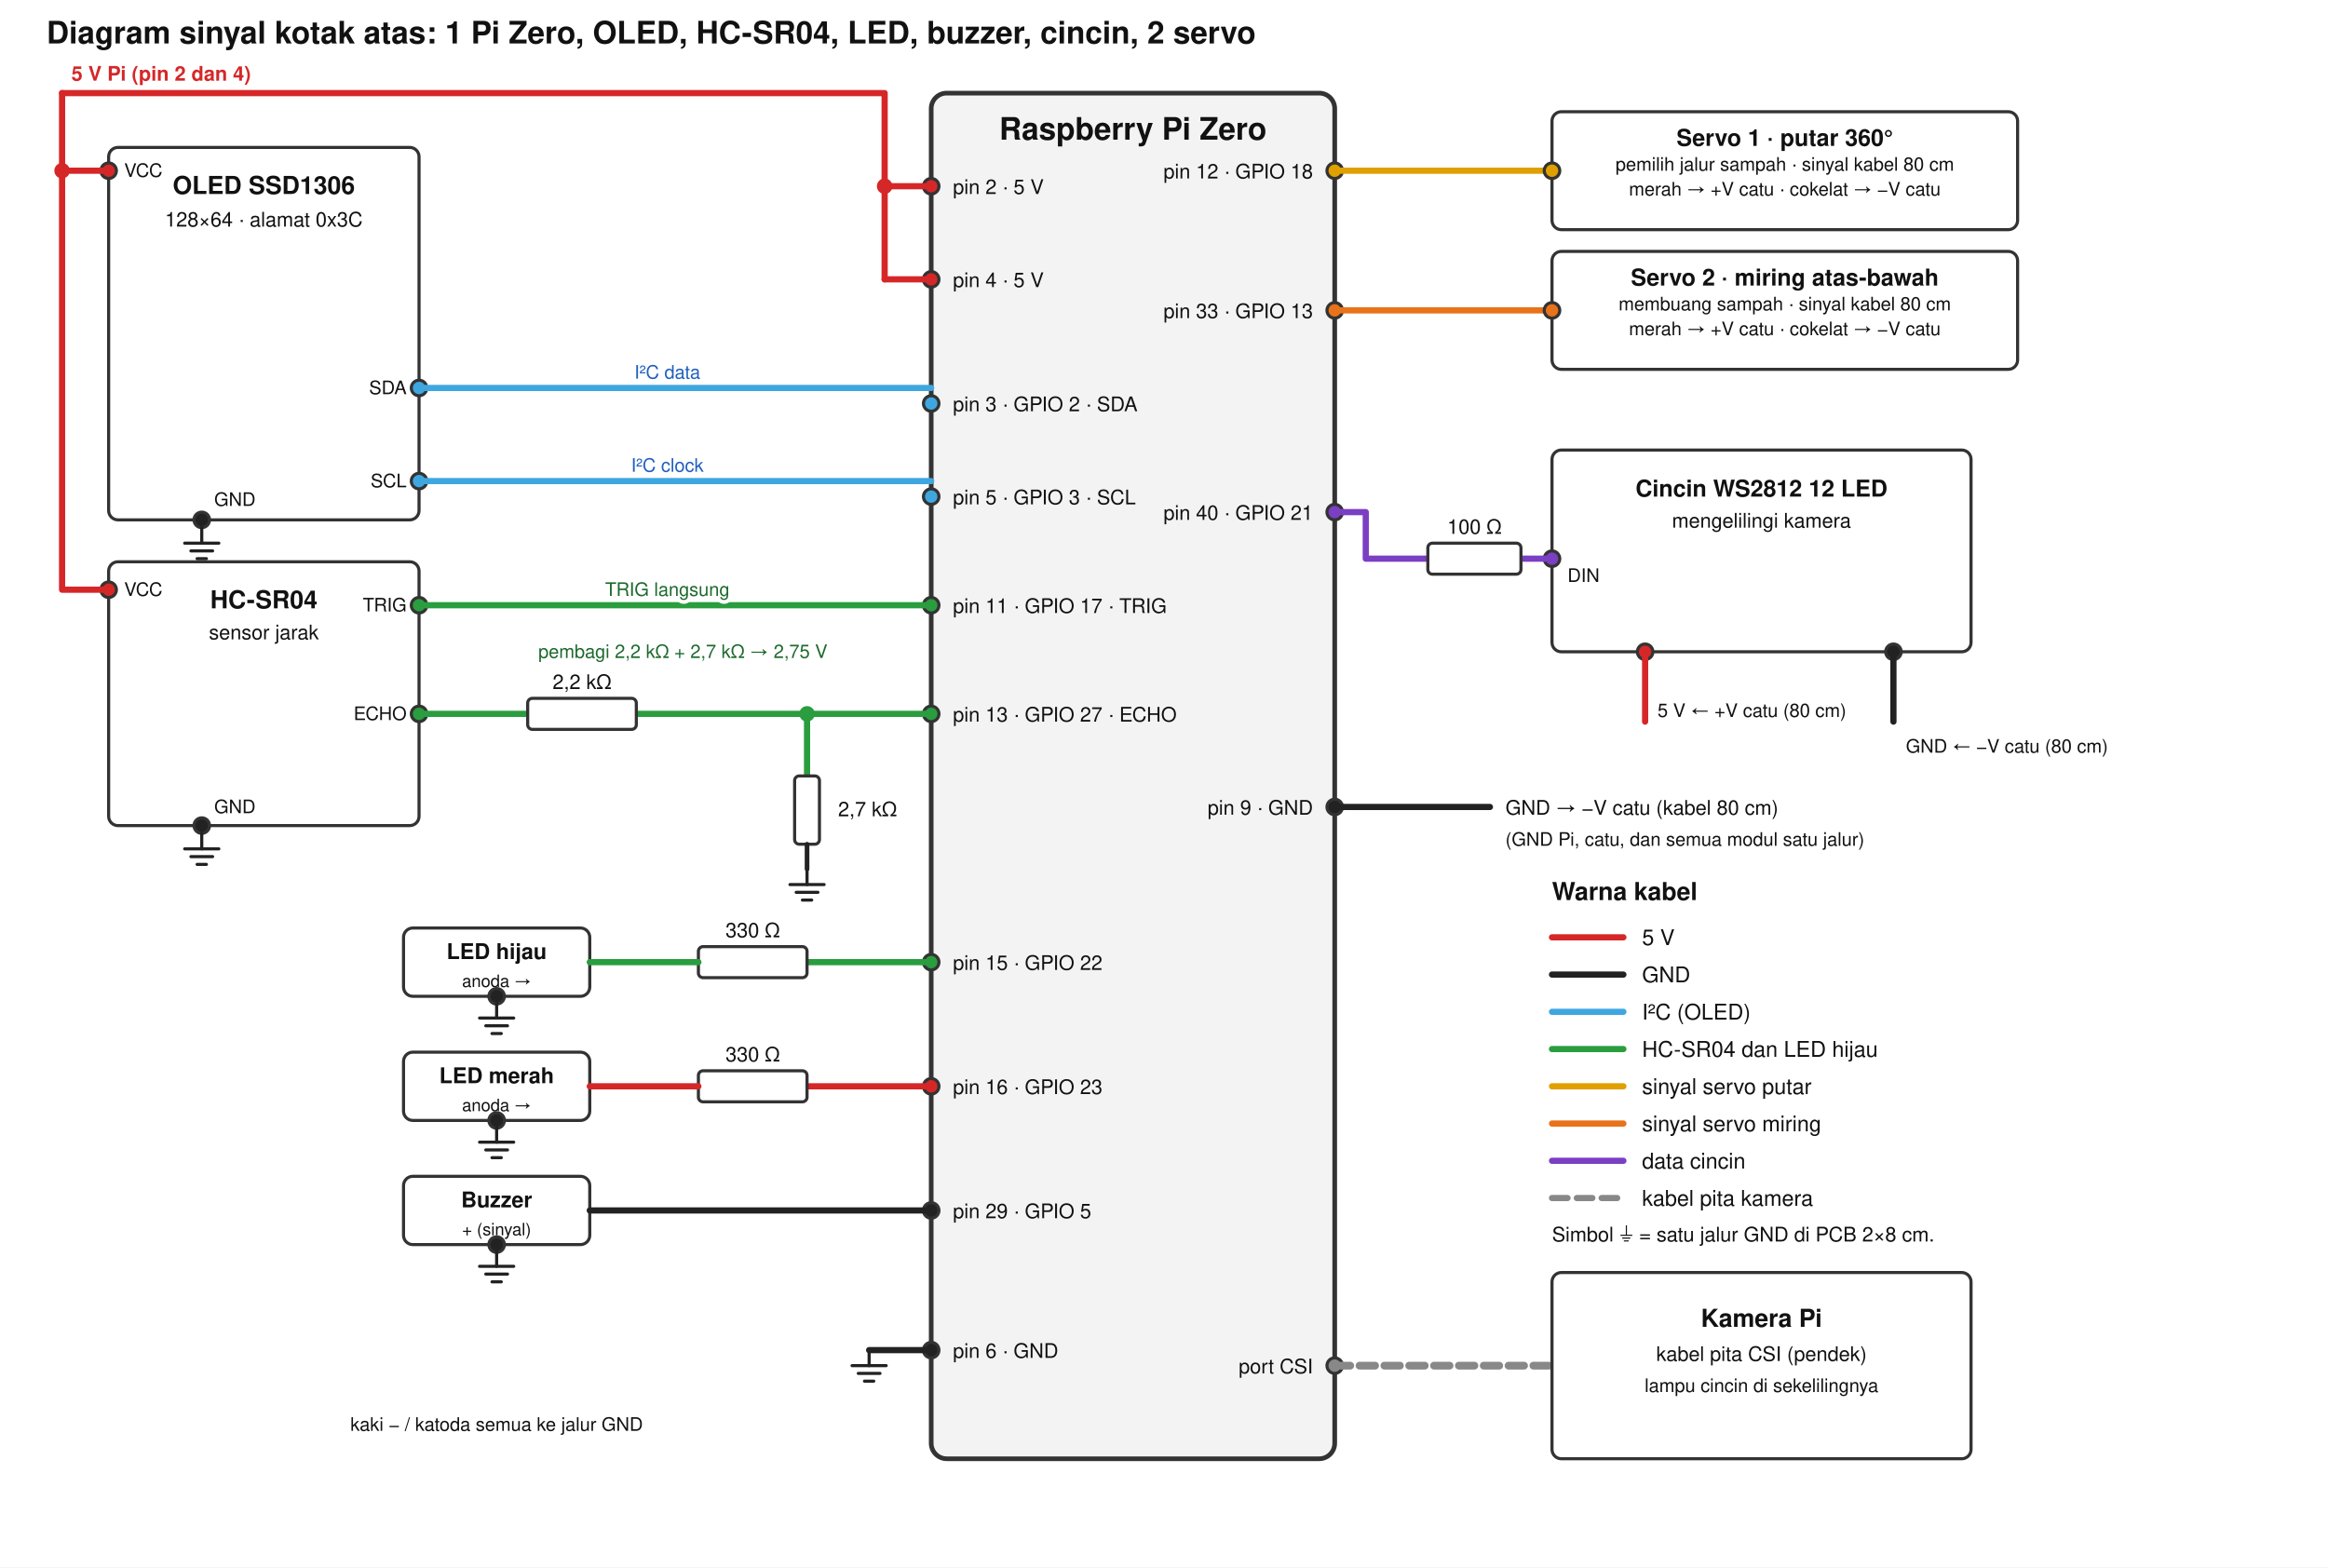
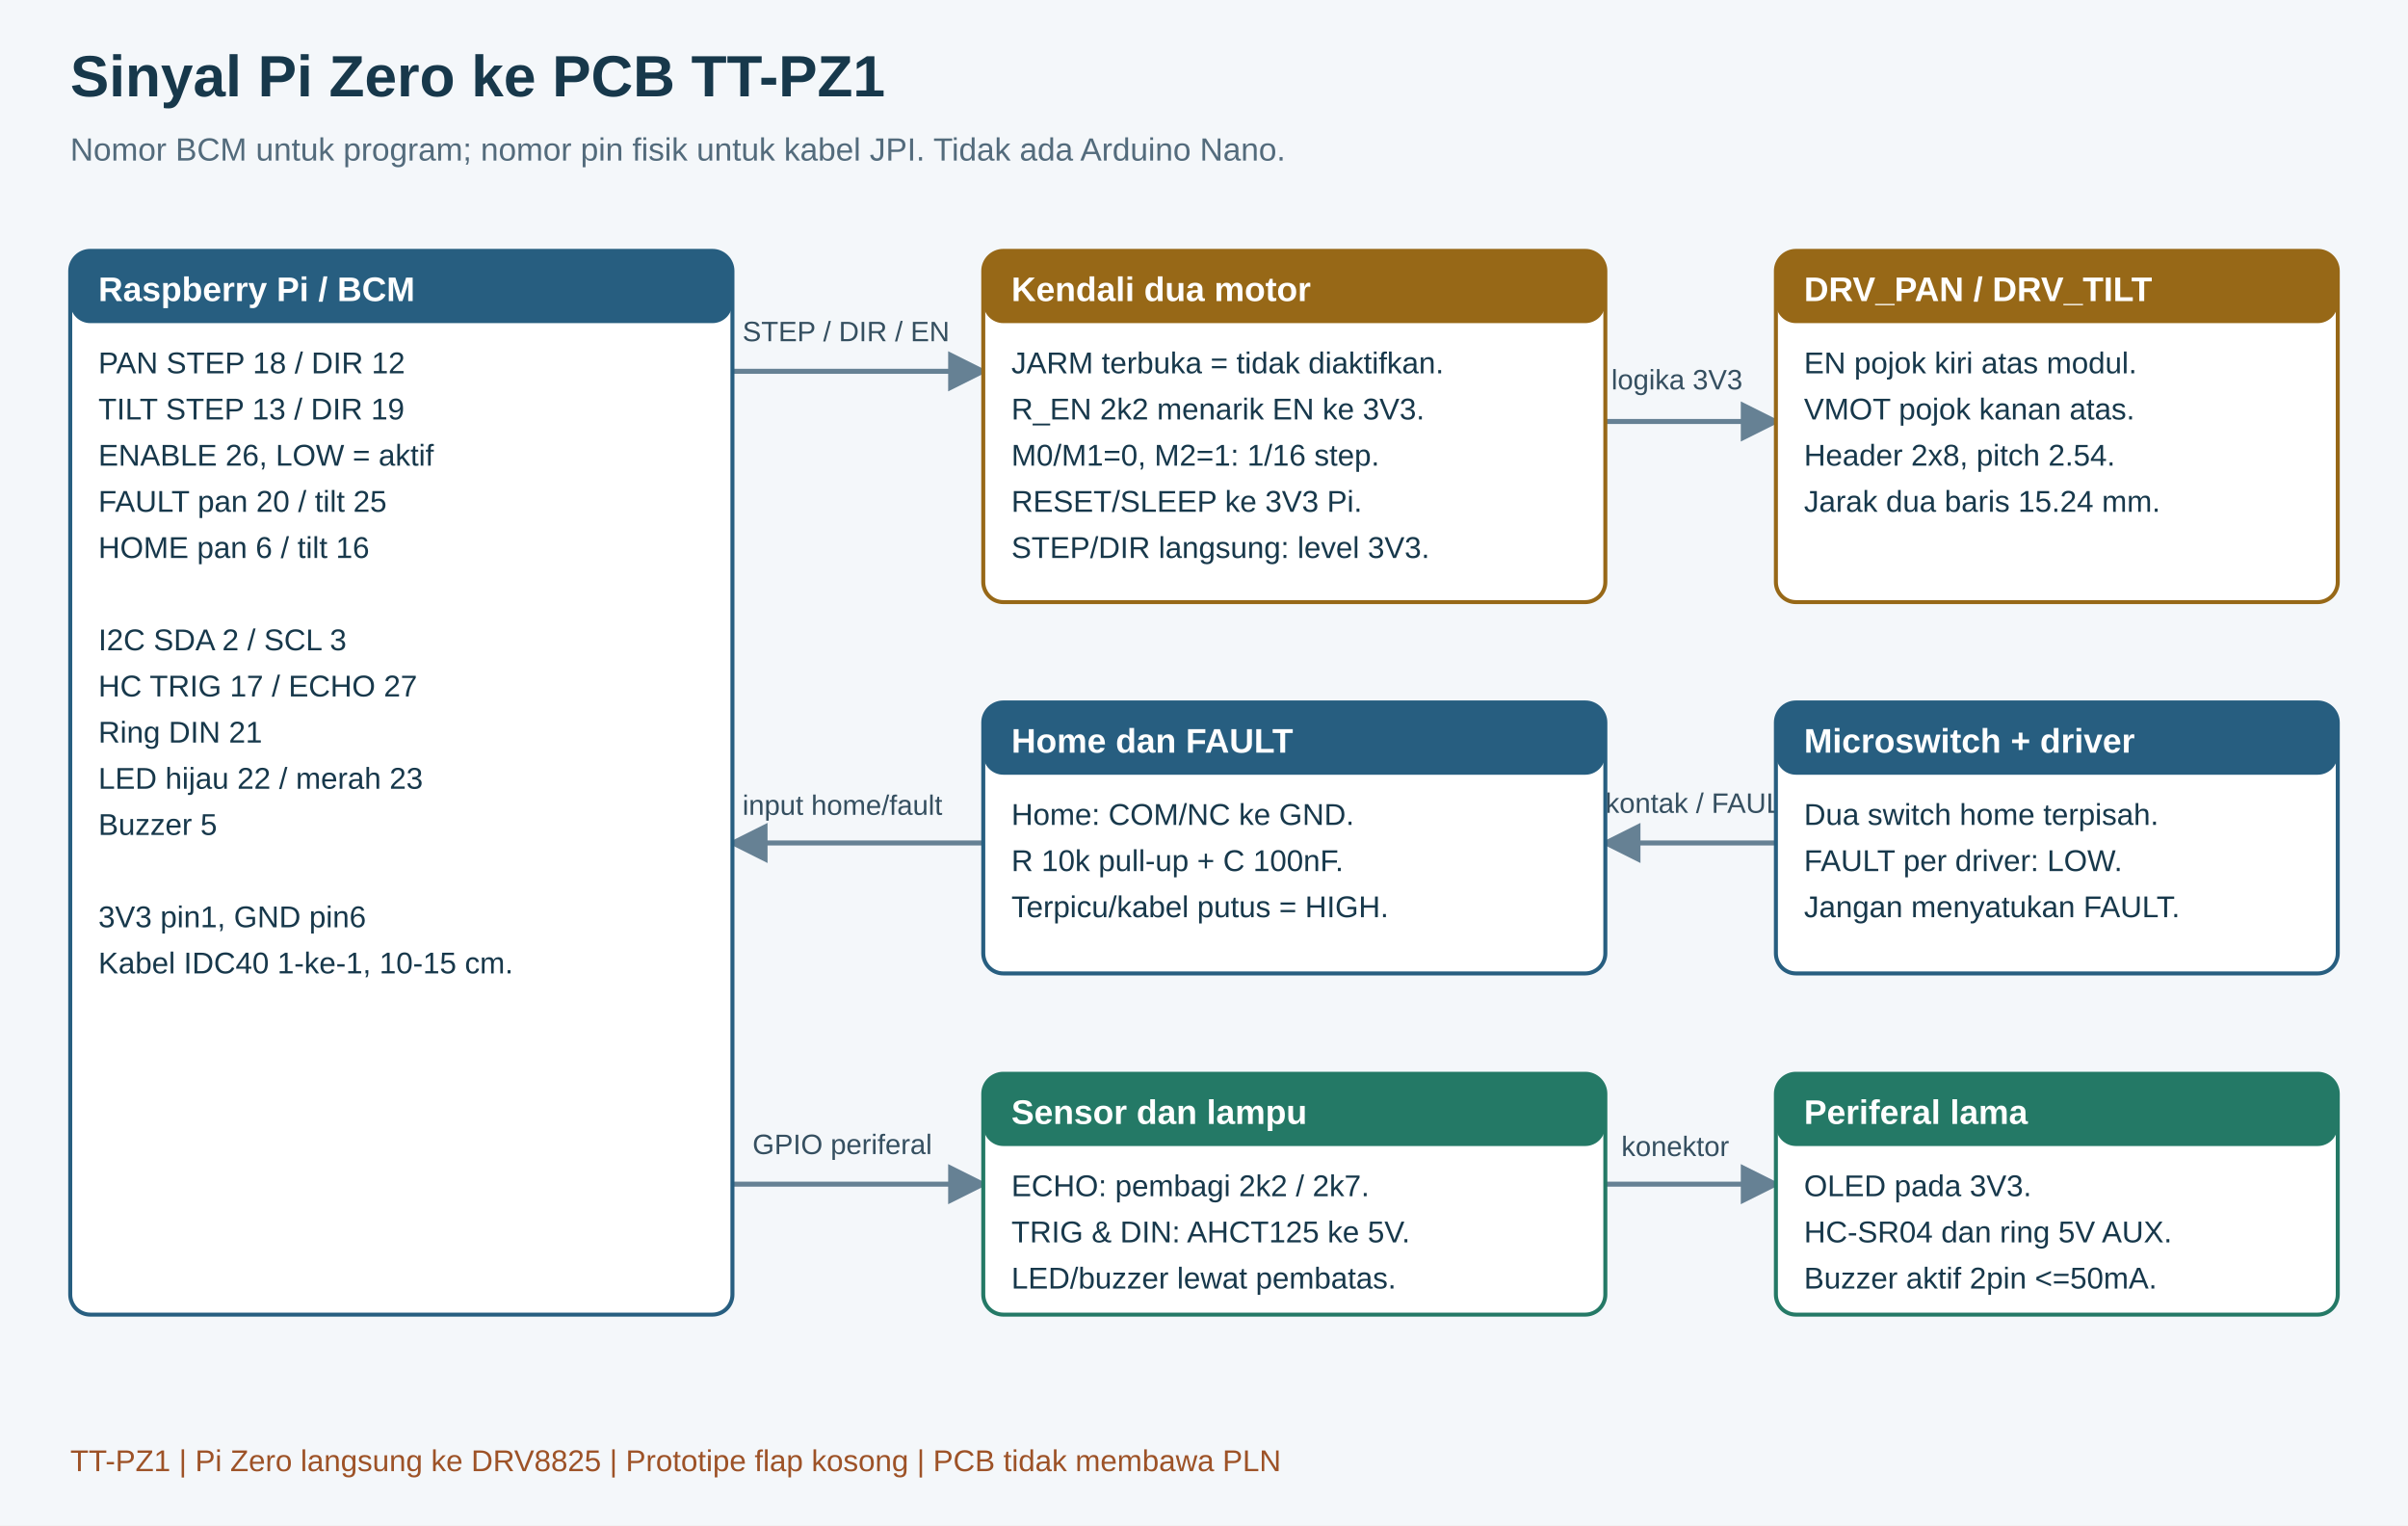
- <svg xmlns="http://www.w3.org/2000/svg" width="1500" height="1010" viewBox="0 0 1500 1010">
-   <rect width="1500" height="1010" fill="#ffffff" />
-   <text x="30" y="28" font-size="20" text-anchor="start" fill="#111" font-weight="bold" font-family="Helvetica, Arial, sans-serif">Diagram sinyal kotak atas: 1 Pi Zero, OLED, HC-SR04, LED, buzzer, cincin, 2 servo</text>
-   <rect x="600" y="60" width="260" height="880" rx="10" fill="#f3f3f3" stroke="#333" stroke-width="3" />
-   <text x="730.0" y="90" font-size="20" text-anchor="middle" fill="#111" font-weight="bold" font-family="Helvetica, Arial, sans-serif">Raspberry Pi Zero</text>
-   <circle cx="600" cy="120" r="5" fill="#d62728" stroke="#333" stroke-width="2" />
-   <text x="614" y="125" font-size="13" text-anchor="start" fill="#111" font-weight="normal" font-family="Helvetica, Arial, sans-serif">pin 2 · 5 V</text>
-   <circle cx="600" cy="180" r="5" fill="#d62728" stroke="#333" stroke-width="2" />
-   <text x="614" y="185" font-size="13" text-anchor="start" fill="#111" font-weight="normal" font-family="Helvetica, Arial, sans-serif">pin 4 · 5 V</text>
-   <circle cx="600" cy="260" r="5" fill="#3fa7e0" stroke="#333" stroke-width="2" />
-   <text x="614" y="265" font-size="13" text-anchor="start" fill="#111" font-weight="normal" font-family="Helvetica, Arial, sans-serif">pin 3 · GPIO 2 · SDA</text>
-   <circle cx="600" cy="320" r="5" fill="#3fa7e0" stroke="#333" stroke-width="2" />
-   <text x="614" y="325" font-size="13" text-anchor="start" fill="#111" font-weight="normal" font-family="Helvetica, Arial, sans-serif">pin 5 · GPIO 3 · SCL</text>
-   <circle cx="600" cy="390" r="5" fill="#2a9d3f" stroke="#333" stroke-width="2" />
-   <text x="614" y="395" font-size="13" text-anchor="start" fill="#111" font-weight="normal" font-family="Helvetica, Arial, sans-serif">pin 11 · GPIO 17 · TRIG</text>
-   <circle cx="600" cy="460" r="5" fill="#2a9d3f" stroke="#333" stroke-width="2" />
-   <text x="614" y="465" font-size="13" text-anchor="start" fill="#111" font-weight="normal" font-family="Helvetica, Arial, sans-serif">pin 13 · GPIO 27 · ECHO</text>
-   <circle cx="600" cy="620" r="5" fill="#2a9d3f" stroke="#333" stroke-width="2" />
-   <text x="614" y="625" font-size="13" text-anchor="start" fill="#111" font-weight="normal" font-family="Helvetica, Arial, sans-serif">pin 15 · GPIO 22</text>
-   <circle cx="600" cy="700" r="5" fill="#d62728" stroke="#333" stroke-width="2" />
-   <text x="614" y="705" font-size="13" text-anchor="start" fill="#111" font-weight="normal" font-family="Helvetica, Arial, sans-serif">pin 16 · GPIO 23</text>
-   <circle cx="600" cy="780" r="5" fill="#222222" stroke="#333" stroke-width="2" />
-   <text x="614" y="785" font-size="13" text-anchor="start" fill="#111" font-weight="normal" font-family="Helvetica, Arial, sans-serif">pin 29 · GPIO 5</text>
-   <circle cx="600" cy="870" r="5" fill="#222222" stroke="#333" stroke-width="2" />
-   <text x="614" y="875" font-size="13" text-anchor="start" fill="#111" font-weight="normal" font-family="Helvetica, Arial, sans-serif">pin 6 · GND</text>
-   <circle cx="860" cy="110" r="5" fill="#e0a000" stroke="#333" stroke-width="2" />
-   <text x="846" y="115" font-size="13" text-anchor="end" fill="#111" font-weight="normal" font-family="Helvetica, Arial, sans-serif">pin 12 · GPIO 18</text>
-   <circle cx="860" cy="200" r="5" fill="#e8731a" stroke="#333" stroke-width="2" />
-   <text x="846" y="205" font-size="13" text-anchor="end" fill="#111" font-weight="normal" font-family="Helvetica, Arial, sans-serif">pin 33 · GPIO 13</text>
-   <circle cx="860" cy="330" r="5" fill="#7b3fc4" stroke="#333" stroke-width="2" />
-   <text x="846" y="335" font-size="13" text-anchor="end" fill="#111" font-weight="normal" font-family="Helvetica, Arial, sans-serif">pin 40 · GPIO 21</text>
-   <circle cx="860" cy="520" r="5" fill="#222222" stroke="#333" stroke-width="2" />
-   <text x="846" y="525" font-size="13" text-anchor="end" fill="#111" font-weight="normal" font-family="Helvetica, Arial, sans-serif">pin 9 · GND</text>
-   <circle cx="860" cy="880" r="5" fill="#888888" stroke="#333" stroke-width="2" />
-   <text x="846" y="885" font-size="13" text-anchor="end" fill="#111" font-weight="normal" font-family="Helvetica, Arial, sans-serif">port CSI</text>
-   <polyline points="40,60 570,60 570,180" fill="none" stroke="#d62728" stroke-width="4" stroke-linejoin="round" stroke-linecap="round" />
-   <polyline points="570,120 600,120" fill="none" stroke="#d62728" stroke-width="4" stroke-linejoin="round" stroke-linecap="round" />
-   <polyline points="570,180 600,180" fill="none" stroke="#d62728" stroke-width="4" stroke-linejoin="round" stroke-linecap="round" />
-   <circle cx="570" cy="120" r="5" fill="#d62728" />
-   <text x="46" y="52" font-size="13" text-anchor="start" fill="#d62728" font-weight="bold" font-family="Helvetica, Arial, sans-serif">5 V Pi (pin 2 dan 4)</text>
-   <rect x="70" y="95" width="200" height="240" rx="6" fill="#ffffff" stroke="#333333" stroke-width="2" />
-   <text x="170" y="125" font-size="16" text-anchor="middle" fill="#111" font-weight="bold" font-family="Helvetica, Arial, sans-serif">OLED SSD1306</text>
-   <text x="170" y="146" font-size="13" text-anchor="middle" fill="#111" font-weight="normal" font-family="Helvetica, Arial, sans-serif">128×64 · alamat 0x3C</text>
-   <circle cx="70" cy="110" r="5" fill="#d62728" stroke="#333" stroke-width="2" />
-   <text x="80" y="114" font-size="12" text-anchor="start" fill="#111" font-weight="normal" font-family="Helvetica, Arial, sans-serif">VCC</text>
-   <circle cx="270" cy="250" r="5" fill="#3fa7e0" stroke="#333" stroke-width="2" />
-   <text x="262" y="254" font-size="12" text-anchor="end" fill="#111" font-weight="normal" font-family="Helvetica, Arial, sans-serif">SDA</text>
-   <circle cx="270" cy="310" r="5" fill="#3fa7e0" stroke="#333" stroke-width="2" />
-   <text x="262" y="314" font-size="12" text-anchor="end" fill="#111" font-weight="normal" font-family="Helvetica, Arial, sans-serif">SCL</text>
-   <circle cx="130" cy="335" r="5" fill="#222222" stroke="#333" stroke-width="2" />
-   <text x="138" y="326" font-size="12" text-anchor="start" fill="#111" font-weight="normal" font-family="Helvetica, Arial, sans-serif">GND</text>
-   <polyline points="40,60 40,110 70,110" fill="none" stroke="#d62728" stroke-width="4" stroke-linejoin="round" stroke-linecap="round" />
-   <polyline points="270,250 600,250" fill="none" stroke="#3fa7e0" stroke-width="4" stroke-linejoin="round" stroke-linecap="round" />
-   <polyline points="270,310 600,310" fill="none" stroke="#3fa7e0" stroke-width="4" stroke-linejoin="round" stroke-linecap="round" />
-   <text x="430" y="244" font-size="12" text-anchor="middle" fill="#1f5fbf" font-weight="normal" font-family="Helvetica, Arial, sans-serif" stroke="#ffffff" stroke-width="5" paint-order="stroke">I²C data</text>
-   <text x="430" y="304" font-size="12" text-anchor="middle" fill="#1f5fbf" font-weight="normal" font-family="Helvetica, Arial, sans-serif" stroke="#ffffff" stroke-width="5" paint-order="stroke">I²C clock</text>
-   <polyline points="130,340 130,350" fill="none" stroke="#222222" stroke-width="2" stroke-linejoin="round" stroke-linecap="round" />
-   <polyline points="119,350 141,350" fill="none" stroke="#222222" stroke-width="2" stroke-linejoin="round" stroke-linecap="round" />
-   <polyline points="123,355 137,355" fill="none" stroke="#222222" stroke-width="2" stroke-linejoin="round" stroke-linecap="round" />
-   <polyline points="127,360 133,360" fill="none" stroke="#222222" stroke-width="2" stroke-linejoin="round" stroke-linecap="round" />
-   <rect x="70" y="362" width="200" height="170" rx="6" fill="#ffffff" stroke="#333333" stroke-width="2" />
-   <text x="170" y="392" font-size="16" text-anchor="middle" fill="#111" font-weight="bold" font-family="Helvetica, Arial, sans-serif">HC-SR04</text>
-   <text x="170" y="412" font-size="13" text-anchor="middle" fill="#111" font-weight="normal" font-family="Helvetica, Arial, sans-serif">sensor jarak</text>
-   <circle cx="70" cy="380" r="5" fill="#d62728" stroke="#333" stroke-width="2" />
-   <text x="80" y="384" font-size="12" text-anchor="start" fill="#111" font-weight="normal" font-family="Helvetica, Arial, sans-serif">VCC</text>
-   <circle cx="270" cy="390" r="5" fill="#2a9d3f" stroke="#333" stroke-width="2" />
-   <text x="262" y="394" font-size="12" text-anchor="end" fill="#111" font-weight="normal" font-family="Helvetica, Arial, sans-serif">TRIG</text>
-   <circle cx="270" cy="460" r="5" fill="#2a9d3f" stroke="#333" stroke-width="2" />
-   <text x="262" y="464" font-size="12" text-anchor="end" fill="#111" font-weight="normal" font-family="Helvetica, Arial, sans-serif">ECHO</text>
-   <circle cx="130" cy="532" r="5" fill="#222222" stroke="#333" stroke-width="2" />
-   <text x="138" y="524" font-size="12" text-anchor="start" fill="#111" font-weight="normal" font-family="Helvetica, Arial, sans-serif">GND</text>
-   <polyline points="40,110 40,380 70,380" fill="none" stroke="#d62728" stroke-width="4" stroke-linejoin="round" stroke-linecap="round" />
-   <circle cx="40" cy="110" r="5" fill="#d62728" />
-   <polyline points="270,390 600,390" fill="none" stroke="#2a9d3f" stroke-width="4" stroke-linejoin="round" stroke-linecap="round" />
-   <text x="430" y="384" font-size="12" text-anchor="middle" fill="#1c6a2c" font-weight="normal" font-family="Helvetica, Arial, sans-serif" stroke="#ffffff" stroke-width="5" paint-order="stroke">TRIG langsung</text>
-   <polyline points="130,537 130,547" fill="none" stroke="#222222" stroke-width="2" stroke-linejoin="round" stroke-linecap="round" />
-   <polyline points="119,547 141,547" fill="none" stroke="#222222" stroke-width="2" stroke-linejoin="round" stroke-linecap="round" />
-   <polyline points="123,552 137,552" fill="none" stroke="#222222" stroke-width="2" stroke-linejoin="round" stroke-linecap="round" />
-   <polyline points="127,557 133,557" fill="none" stroke="#222222" stroke-width="2" stroke-linejoin="round" stroke-linecap="round" />
-   <polyline points="270,460 600,460" fill="none" stroke="#2a9d3f" stroke-width="4" stroke-linejoin="round" stroke-linecap="round" />
-   <rect x="340" y="450" width="70" height="20" rx="3" fill="#fff" stroke="#333" stroke-width="2" />
-   <text x="375" y="444" font-size="13" text-anchor="middle" fill="#111" font-weight="normal" font-family="Helvetica, Arial, sans-serif" stroke="#ffffff" stroke-width="5" paint-order="stroke">2,2 kΩ</text>
-   <circle cx="520" cy="460" r="5" fill="#2a9d3f" />
-   <polyline points="520,460 520,500" fill="none" stroke="#2a9d3f" stroke-width="4" stroke-linejoin="round" stroke-linecap="round" />
-   <rect x="512" y="500" width="16" height="44" rx="3" fill="#ffffff" stroke="#333" stroke-width="2" />
-   <text x="540" y="526" font-size="13" text-anchor="start" fill="#111" font-weight="normal" font-family="Helvetica, Arial, sans-serif" stroke="#ffffff" stroke-width="5" paint-order="stroke">2,7 kΩ</text>
-   <polyline points="520,544 520,560" fill="none" stroke="#222222" stroke-width="3" stroke-linejoin="round" stroke-linecap="round" />
-   <polyline points="520,560 520,570" fill="none" stroke="#222222" stroke-width="2" stroke-linejoin="round" stroke-linecap="round" />
-   <polyline points="509,570 531,570" fill="none" stroke="#222222" stroke-width="2" stroke-linejoin="round" stroke-linecap="round" />
-   <polyline points="513,575 527,575" fill="none" stroke="#222222" stroke-width="2" stroke-linejoin="round" stroke-linecap="round" />
-   <polyline points="517,580 523,580" fill="none" stroke="#222222" stroke-width="2" stroke-linejoin="round" stroke-linecap="round" />
-   <text x="440" y="424" font-size="12" text-anchor="middle" fill="#1c6a2c" font-weight="normal" font-family="Helvetica, Arial, sans-serif" stroke="#ffffff" stroke-width="5" paint-order="stroke">pembagi 2,2 kΩ + 2,7 kΩ → 2,75 V</text>
-   <rect x="260" y="598" width="120" height="44" rx="6" fill="#ffffff" stroke="#333333" stroke-width="2" />
-   <text x="320" y="618" font-size="14" text-anchor="middle" fill="#111" font-weight="bold" font-family="Helvetica, Arial, sans-serif">LED hijau</text>
-   <text x="320" y="636" font-size="11" text-anchor="middle" fill="#111" font-weight="normal" font-family="Helvetica, Arial, sans-serif">anoda →</text>
-   <polyline points="600,620 520,620" fill="none" stroke="#2a9d3f" stroke-width="4" stroke-linejoin="round" stroke-linecap="round" />
-   <rect x="450" y="610" width="70" height="20" rx="3" fill="#fff" stroke="#333" stroke-width="2" />
-   <text x="485.0" y="604" font-size="13" text-anchor="middle" fill="#111" font-weight="normal" font-family="Helvetica, Arial, sans-serif" stroke="#ffffff" stroke-width="5" paint-order="stroke">330 Ω</text>
-   <polyline points="450,620 380,620" fill="none" stroke="#2a9d3f" stroke-width="4" stroke-linejoin="round" stroke-linecap="round" />
-   <circle cx="320" cy="642" r="5" fill="#222222" stroke="#333" stroke-width="2" />
-   <polyline points="320,646 320,656" fill="none" stroke="#222222" stroke-width="2" stroke-linejoin="round" stroke-linecap="round" />
-   <polyline points="309,656 331,656" fill="none" stroke="#222222" stroke-width="2" stroke-linejoin="round" stroke-linecap="round" />
-   <polyline points="313,661 327,661" fill="none" stroke="#222222" stroke-width="2" stroke-linejoin="round" stroke-linecap="round" />
-   <polyline points="317,666 323,666" fill="none" stroke="#222222" stroke-width="2" stroke-linejoin="round" stroke-linecap="round" />
-   <rect x="260" y="678" width="120" height="44" rx="6" fill="#ffffff" stroke="#333333" stroke-width="2" />
-   <text x="320" y="698" font-size="14" text-anchor="middle" fill="#111" font-weight="bold" font-family="Helvetica, Arial, sans-serif">LED merah</text>
-   <text x="320" y="716" font-size="11" text-anchor="middle" fill="#111" font-weight="normal" font-family="Helvetica, Arial, sans-serif">anoda →</text>
-   <polyline points="600,700 520,700" fill="none" stroke="#d62728" stroke-width="4" stroke-linejoin="round" stroke-linecap="round" />
-   <rect x="450" y="690" width="70" height="20" rx="3" fill="#fff" stroke="#333" stroke-width="2" />
-   <text x="485.0" y="684" font-size="13" text-anchor="middle" fill="#111" font-weight="normal" font-family="Helvetica, Arial, sans-serif" stroke="#ffffff" stroke-width="5" paint-order="stroke">330 Ω</text>
-   <polyline points="450,700 380,700" fill="none" stroke="#d62728" stroke-width="4" stroke-linejoin="round" stroke-linecap="round" />
-   <circle cx="320" cy="722" r="5" fill="#222222" stroke="#333" stroke-width="2" />
-   <polyline points="320,726 320,736" fill="none" stroke="#222222" stroke-width="2" stroke-linejoin="round" stroke-linecap="round" />
-   <polyline points="309,736 331,736" fill="none" stroke="#222222" stroke-width="2" stroke-linejoin="round" stroke-linecap="round" />
-   <polyline points="313,741 327,741" fill="none" stroke="#222222" stroke-width="2" stroke-linejoin="round" stroke-linecap="round" />
-   <polyline points="317,746 323,746" fill="none" stroke="#222222" stroke-width="2" stroke-linejoin="round" stroke-linecap="round" />
-   <rect x="260" y="758" width="120" height="44" rx="6" fill="#ffffff" stroke="#333333" stroke-width="2" />
-   <text x="320" y="778" font-size="14" text-anchor="middle" fill="#111" font-weight="bold" font-family="Helvetica, Arial, sans-serif">Buzzer</text>
-   <text x="320" y="796" font-size="11" text-anchor="middle" fill="#111" font-weight="normal" font-family="Helvetica, Arial, sans-serif">+ (sinyal)</text>
-   <polyline points="600,780 380,780" fill="none" stroke="#222222" stroke-width="4" stroke-linejoin="round" stroke-linecap="round" />
-   <circle cx="320" cy="802" r="5" fill="#222222" stroke="#333" stroke-width="2" />
-   <polyline points="320,806 320,816" fill="none" stroke="#222222" stroke-width="2" stroke-linejoin="round" stroke-linecap="round" />
-   <polyline points="309,816 331,816" fill="none" stroke="#222222" stroke-width="2" stroke-linejoin="round" stroke-linecap="round" />
-   <polyline points="313,821 327,821" fill="none" stroke="#222222" stroke-width="2" stroke-linejoin="round" stroke-linecap="round" />
-   <polyline points="317,826 323,826" fill="none" stroke="#222222" stroke-width="2" stroke-linejoin="round" stroke-linecap="round" />
-   <text x="320" y="922" font-size="12" text-anchor="middle" fill="#111" font-weight="normal" font-family="Helvetica, Arial, sans-serif">kaki − / katoda semua ke jalur GND</text>
-   <polyline points="600,870 560,870" fill="none" stroke="#222222" stroke-width="4" stroke-linejoin="round" stroke-linecap="round" />
-   <polyline points="560,870 560,880" fill="none" stroke="#222222" stroke-width="2" stroke-linejoin="round" stroke-linecap="round" />
-   <polyline points="549,880 571,880" fill="none" stroke="#222222" stroke-width="2" stroke-linejoin="round" stroke-linecap="round" />
-   <polyline points="553,885 567,885" fill="none" stroke="#222222" stroke-width="2" stroke-linejoin="round" stroke-linecap="round" />
-   <polyline points="557,890 563,890" fill="none" stroke="#222222" stroke-width="2" stroke-linejoin="round" stroke-linecap="round" />
-   <polyline points="860,110 1000,110" fill="none" stroke="#e0a000" stroke-width="4" stroke-linejoin="round" stroke-linecap="round" />
-   <rect x="1000" y="72" width="300" height="76" rx="6" fill="#ffffff" stroke="#333333" stroke-width="2" />
-   <text x="1150" y="94" font-size="15" text-anchor="middle" fill="#111" font-weight="bold" font-family="Helvetica, Arial, sans-serif">Servo 1 · putar 360°</text>
-   <text x="1150" y="110" font-size="12" text-anchor="middle" fill="#111" font-weight="normal" font-family="Helvetica, Arial, sans-serif">pemilih jalur sampah · sinyal kabel 80 cm</text>
-   <text x="1150" y="126" font-size="12" text-anchor="middle" fill="#111" font-weight="normal" font-family="Helvetica, Arial, sans-serif">merah → +V catu · cokelat → −V catu</text>
-   <circle cx="1000" cy="110" r="5" fill="#e0a000" stroke="#333" stroke-width="2" />
-   <polyline points="860,200 1000,200" fill="none" stroke="#e8731a" stroke-width="4" stroke-linejoin="round" stroke-linecap="round" />
-   <rect x="1000" y="162" width="300" height="76" rx="6" fill="#ffffff" stroke="#333333" stroke-width="2" />
-   <text x="1150" y="184" font-size="15" text-anchor="middle" fill="#111" font-weight="bold" font-family="Helvetica, Arial, sans-serif">Servo 2 · miring atas-bawah</text>
-   <text x="1150" y="200" font-size="12" text-anchor="middle" fill="#111" font-weight="normal" font-family="Helvetica, Arial, sans-serif">membuang sampah · sinyal kabel 80 cm</text>
-   <text x="1150" y="216" font-size="12" text-anchor="middle" fill="#111" font-weight="normal" font-family="Helvetica, Arial, sans-serif">merah → +V catu · cokelat → −V catu</text>
-   <circle cx="1000" cy="200" r="5" fill="#e8731a" stroke="#333" stroke-width="2" />
-   <rect x="1000" y="290" width="270" height="130" rx="6" fill="#ffffff" stroke="#333333" stroke-width="2" />
-   <text x="1135" y="320" font-size="15" text-anchor="middle" fill="#111" font-weight="bold" font-family="Helvetica, Arial, sans-serif">Cincin WS2812 12 LED</text>
-   <text x="1135" y="340" font-size="13" text-anchor="middle" fill="#111" font-weight="normal" font-family="Helvetica, Arial, sans-serif">mengelilingi kamera</text>
-   <text x="1010" y="375" font-size="12" text-anchor="start" fill="#111" font-weight="normal" font-family="Helvetica, Arial, sans-serif">DIN</text>
-   <circle cx="1000" cy="360" r="5" fill="#7b3fc4" stroke="#333" stroke-width="2" />
-   <polyline points="860,330 880,330 880,360 1000,360" fill="none" stroke="#7b3fc4" stroke-width="4" stroke-linejoin="round" stroke-linecap="round" />
-   <rect x="920" y="350" width="60" height="20" rx="3" fill="#fff" stroke="#333" stroke-width="2" />
-   <text x="950.0" y="344" font-size="13" text-anchor="middle" fill="#111" font-weight="normal" font-family="Helvetica, Arial, sans-serif" stroke="#ffffff" stroke-width="5" paint-order="stroke">100 Ω</text>
-   <circle cx="1060" cy="420" r="5" fill="#d62728" stroke="#333" stroke-width="2" />
-   <circle cx="1220" cy="420" r="5" fill="#222222" stroke="#333" stroke-width="2" />
-   <polyline points="1060,420 1060,465" fill="none" stroke="#d62728" stroke-width="4" stroke-linejoin="round" stroke-linecap="round" />
-   <polyline points="1220,420 1220,465" fill="none" stroke="#222222" stroke-width="4" stroke-linejoin="round" stroke-linecap="round" />
-   <text x="1068" y="462" font-size="12" text-anchor="start" fill="#111" font-weight="normal" font-family="Helvetica, Arial, sans-serif" stroke="#ffffff" stroke-width="5" paint-order="stroke">5 V ← +V catu (80 cm)</text>
-   <text x="1228" y="485" font-size="12" text-anchor="start" fill="#111" font-weight="normal" font-family="Helvetica, Arial, sans-serif" stroke="#ffffff" stroke-width="5" paint-order="stroke">GND ← −V catu (80 cm)</text>
-   <polyline points="860,520 960,520" fill="none" stroke="#222222" stroke-width="4" stroke-linejoin="round" stroke-linecap="round" />
-   <text x="970" y="525" font-size="13" text-anchor="start" fill="#111" font-weight="normal" font-family="Helvetica, Arial, sans-serif">GND → −V catu (kabel 80 cm)</text>
-   <text x="970" y="545" font-size="12" text-anchor="start" fill="#111" font-weight="normal" font-family="Helvetica, Arial, sans-serif">(GND Pi, catu, dan semua modul satu jalur)</text>
-   <polyline points="860,880 1000,880" fill="none" stroke="#888888" stroke-width="5" stroke-linejoin="round" stroke-linecap="round" stroke-dasharray="10 6" />
-   <rect x="1000" y="820" width="270" height="120" rx="6" fill="#ffffff" stroke="#333333" stroke-width="2" />
-   <text x="1135" y="855" font-size="16" text-anchor="middle" fill="#111" font-weight="bold" font-family="Helvetica, Arial, sans-serif">Kamera Pi</text>
-   <text x="1135" y="877" font-size="13" text-anchor="middle" fill="#111" font-weight="normal" font-family="Helvetica, Arial, sans-serif">kabel pita CSI (pendek)</text>
-   <text x="1135" y="897" font-size="12" text-anchor="middle" fill="#111" font-weight="normal" font-family="Helvetica, Arial, sans-serif">lampu cincin di sekelilingnya</text>
-   <text x="1000" y="580" font-size="16" text-anchor="start" fill="#111" font-weight="bold" font-family="Helvetica, Arial, sans-serif">Warna kabel</text>
-   <polyline points="1000,604 1046,604" fill="none" stroke="#d62728" stroke-width="4" stroke-linejoin="round" stroke-linecap="round" />
-   <text x="1058" y="609" font-size="14" text-anchor="start" fill="#111" font-weight="normal" font-family="Helvetica, Arial, sans-serif">5 V</text>
-   <polyline points="1000,628 1046,628" fill="none" stroke="#222222" stroke-width="4" stroke-linejoin="round" stroke-linecap="round" />
-   <text x="1058" y="633" font-size="14" text-anchor="start" fill="#111" font-weight="normal" font-family="Helvetica, Arial, sans-serif">GND</text>
-   <polyline points="1000,652 1046,652" fill="none" stroke="#3fa7e0" stroke-width="4" stroke-linejoin="round" stroke-linecap="round" />
-   <text x="1058" y="657" font-size="14" text-anchor="start" fill="#111" font-weight="normal" font-family="Helvetica, Arial, sans-serif">I²C (OLED)</text>
-   <polyline points="1000,676 1046,676" fill="none" stroke="#2a9d3f" stroke-width="4" stroke-linejoin="round" stroke-linecap="round" />
-   <text x="1058" y="681" font-size="14" text-anchor="start" fill="#111" font-weight="normal" font-family="Helvetica, Arial, sans-serif">HC-SR04 dan LED hijau</text>
-   <polyline points="1000,700 1046,700" fill="none" stroke="#e0a000" stroke-width="4" stroke-linejoin="round" stroke-linecap="round" />
-   <text x="1058" y="705" font-size="14" text-anchor="start" fill="#111" font-weight="normal" font-family="Helvetica, Arial, sans-serif">sinyal servo putar</text>
-   <polyline points="1000,724 1046,724" fill="none" stroke="#e8731a" stroke-width="4" stroke-linejoin="round" stroke-linecap="round" />
-   <text x="1058" y="729" font-size="14" text-anchor="start" fill="#111" font-weight="normal" font-family="Helvetica, Arial, sans-serif">sinyal servo miring</text>
-   <polyline points="1000,748 1046,748" fill="none" stroke="#7b3fc4" stroke-width="4" stroke-linejoin="round" stroke-linecap="round" />
-   <text x="1058" y="753" font-size="14" text-anchor="start" fill="#111" font-weight="normal" font-family="Helvetica, Arial, sans-serif">data cincin</text>
-   <polyline points="1000,772 1046,772" fill="none" stroke="#888888" stroke-width="4" stroke-linejoin="round" stroke-linecap="round" stroke-dasharray="10 6" />
-   <text x="1058" y="777" font-size="14" text-anchor="start" fill="#111" font-weight="normal" font-family="Helvetica, Arial, sans-serif">kabel pita kamera</text>
-   <text x="1000" y="800" font-size="13" text-anchor="start" fill="#111" font-weight="normal" font-family="Helvetica, Arial, sans-serif">Simbol ⏚ = satu jalur GND di PCB 2×8 cm.</text>
+ <svg xmlns="http://www.w3.org/2000/svg" width="1200" height="760" viewBox="0 0 1200 760">
+   <rect width="1200" height="760" fill="#f4f7fa" />
+   <defs>
+     <marker id="arrow" markerWidth="8" markerHeight="8" refX="7" refY="4" orient="auto">
+       <path d="M0,0 L8,4 L0,8" fill="#668194" />
+     </marker>
+   </defs>
+   <text x="35" y="48" font-family="Arial" font-size="29" font-weight="bold" fill="#17384b">Sinyal Pi Zero ke PCB TT-PZ1</text>
+   <text x="35" y="80" font-family="Arial" font-size="16" fill="#536b7c">Nomor BCM untuk program; nomor pin fisik untuk kabel JPI. Tidak ada Arduino Nano.</text>
+   <polyline points="365,185 490,185" fill="none" stroke="#668194" stroke-width="2.5" marker-end="url(#arrow)" />
+   <text x="370" y="170" font-family="Arial" font-size="14" fill="#354f60">STEP / DIR / EN</text>
+   <polyline points="800,210 885,210" fill="none" stroke="#668194" stroke-width="2.5" marker-end="url(#arrow)" />
+   <text x="803" y="194" font-family="Arial" font-size="14" fill="#354f60">logika 3V3</text>
+   <polyline points="490,420 365,420" fill="none" stroke="#668194" stroke-width="2.5" marker-end="url(#arrow)" />
+   <text x="370" y="406" font-family="Arial" font-size="14" fill="#354f60">input home/fault</text>
+   <polyline points="885,420 800,420" fill="none" stroke="#668194" stroke-width="2.5" marker-end="url(#arrow)" />
+   <text x="800" y="405" font-family="Arial" font-size="14" fill="#354f60">kontak / FAULT</text>
+   <polyline points="365,590 490,590" fill="none" stroke="#668194" stroke-width="2.5" marker-end="url(#arrow)" />
+   <text x="375" y="575" font-family="Arial" font-size="14" fill="#354f60">GPIO periferal</text>
+   <polyline points="800,590 885,590" fill="none" stroke="#668194" stroke-width="2.5" marker-end="url(#arrow)" />
+   <text x="808" y="576" font-family="Arial" font-size="14" fill="#354f60">konektor</text>
+   <rect x="35" y="125" width="330" height="530" rx="10" fill="white" stroke="#275e80" stroke-width="2" />
+   <rect x="35" y="125" width="330" height="36" rx="10" fill="#275e80" />
+   <text x="49" y="150" font-family="Arial" font-size="17" font-weight="bold" fill="white">Raspberry Pi / BCM</text>
+   <text x="49" y="186" font-family="Arial" font-size="15" fill="#17384b">PAN STEP 18 / DIR 12</text>
+   <text x="49" y="209" font-family="Arial" font-size="15" fill="#17384b">TILT STEP 13 / DIR 19</text>
+   <text x="49" y="232" font-family="Arial" font-size="15" fill="#17384b">ENABLE 26, LOW = aktif</text>
+   <text x="49" y="255" font-family="Arial" font-size="15" fill="#17384b">FAULT pan 20 / tilt 25</text>
+   <text x="49" y="278" font-family="Arial" font-size="15" fill="#17384b">HOME pan 6 / tilt 16</text>
+   <text x="49" y="301" font-family="Arial" font-size="15" fill="#17384b" />
+   <text x="49" y="324" font-family="Arial" font-size="15" fill="#17384b">I2C SDA 2 / SCL 3</text>
+   <text x="49" y="347" font-family="Arial" font-size="15" fill="#17384b">HC TRIG 17 / ECHO 27</text>
+   <text x="49" y="370" font-family="Arial" font-size="15" fill="#17384b">Ring DIN 21</text>
+   <text x="49" y="393" font-family="Arial" font-size="15" fill="#17384b">LED hijau 22 / merah 23</text>
+   <text x="49" y="416" font-family="Arial" font-size="15" fill="#17384b">Buzzer 5</text>
+   <text x="49" y="439" font-family="Arial" font-size="15" fill="#17384b" />
+   <text x="49" y="462" font-family="Arial" font-size="15" fill="#17384b">3V3 pin1, GND pin6</text>
+   <text x="49" y="485" font-family="Arial" font-size="15" fill="#17384b">Kabel IDC40 1-ke-1, 10-15 cm.</text>
+   <rect x="490" y="125" width="310" height="175" rx="10" fill="white" stroke="#976817" stroke-width="2" />
+   <rect x="490" y="125" width="310" height="36" rx="10" fill="#976817" />
+   <text x="504" y="150" font-family="Arial" font-size="17" font-weight="bold" fill="white">Kendali dua motor</text>
+   <text x="504" y="186" font-family="Arial" font-size="15" fill="#17384b">JARM terbuka = tidak diaktifkan.</text>
+   <text x="504" y="209" font-family="Arial" font-size="15" fill="#17384b">R_EN 2k2 menarik EN ke 3V3.</text>
+   <text x="504" y="232" font-family="Arial" font-size="15" fill="#17384b">M0/M1=0, M2=1: 1/16 step.</text>
+   <text x="504" y="255" font-family="Arial" font-size="15" fill="#17384b">RESET/SLEEP ke 3V3 Pi.</text>
+   <text x="504" y="278" font-family="Arial" font-size="15" fill="#17384b">STEP/DIR langsung: level 3V3.</text>
+   <rect x="885" y="125" width="280" height="175" rx="10" fill="white" stroke="#976817" stroke-width="2" />
+   <rect x="885" y="125" width="280" height="36" rx="10" fill="#976817" />
+   <text x="899" y="150" font-family="Arial" font-size="17" font-weight="bold" fill="white">DRV_PAN / DRV_TILT</text>
+   <text x="899" y="186" font-family="Arial" font-size="15" fill="#17384b">EN pojok kiri atas modul.</text>
+   <text x="899" y="209" font-family="Arial" font-size="15" fill="#17384b">VMOT pojok kanan atas.</text>
+   <text x="899" y="232" font-family="Arial" font-size="15" fill="#17384b">Header 2x8, pitch 2.54.</text>
+   <text x="899" y="255" font-family="Arial" font-size="15" fill="#17384b">Jarak dua baris 15.24 mm.</text>
+   <rect x="490" y="350" width="310" height="135" rx="10" fill="white" stroke="#275e80" stroke-width="2" />
+   <rect x="490" y="350" width="310" height="36" rx="10" fill="#275e80" />
+   <text x="504" y="375" font-family="Arial" font-size="17" font-weight="bold" fill="white">Home dan FAULT</text>
+   <text x="504" y="411" font-family="Arial" font-size="15" fill="#17384b">Home: COM/NC ke GND.</text>
+   <text x="504" y="434" font-family="Arial" font-size="15" fill="#17384b">R 10k pull-up + C 100nF.</text>
+   <text x="504" y="457" font-family="Arial" font-size="15" fill="#17384b">Terpicu/kabel putus = HIGH.</text>
+   <rect x="885" y="350" width="280" height="135" rx="10" fill="white" stroke="#275e80" stroke-width="2" />
+   <rect x="885" y="350" width="280" height="36" rx="10" fill="#275e80" />
+   <text x="899" y="375" font-family="Arial" font-size="17" font-weight="bold" fill="white">Microswitch + driver</text>
+   <text x="899" y="411" font-family="Arial" font-size="15" fill="#17384b">Dua switch home terpisah.</text>
+   <text x="899" y="434" font-family="Arial" font-size="15" fill="#17384b">FAULT per driver: LOW.</text>
+   <text x="899" y="457" font-family="Arial" font-size="15" fill="#17384b">Jangan menyatukan FAULT.</text>
+   <rect x="490" y="535" width="310" height="120" rx="10" fill="white" stroke="#247966" stroke-width="2" />
+   <rect x="490" y="535" width="310" height="36" rx="10" fill="#247966" />
+   <text x="504" y="560" font-family="Arial" font-size="17" font-weight="bold" fill="white">Sensor dan lampu</text>
+   <text x="504" y="596" font-family="Arial" font-size="15" fill="#17384b">ECHO: pembagi 2k2 / 2k7.</text>
+   <text x="504" y="619" font-family="Arial" font-size="15" fill="#17384b">TRIG &amp; DIN: AHCT125 ke 5V.</text>
+   <text x="504" y="642" font-family="Arial" font-size="15" fill="#17384b">LED/buzzer lewat pembatas.</text>
+   <rect x="885" y="535" width="280" height="120" rx="10" fill="white" stroke="#247966" stroke-width="2" />
+   <rect x="885" y="535" width="280" height="36" rx="10" fill="#247966" />
+   <text x="899" y="560" font-family="Arial" font-size="17" font-weight="bold" fill="white">Periferal lama</text>
+   <text x="899" y="596" font-family="Arial" font-size="15" fill="#17384b">OLED pada 3V3.</text>
+   <text x="899" y="619" font-family="Arial" font-size="15" fill="#17384b">HC-SR04 dan ring 5V AUX.</text>
+   <text x="899" y="642" font-family="Arial" font-size="15" fill="#17384b">Buzzer aktif 2pin &lt;=50mA.</text>
+   <text x="35" y="733" font-family="Arial" font-size="15" fill="#9d5227">TT-PZ1 | Pi Zero langsung ke DRV8825 | Prototipe flap kosong | PCB tidak membawa PLN</text>
</svg>
